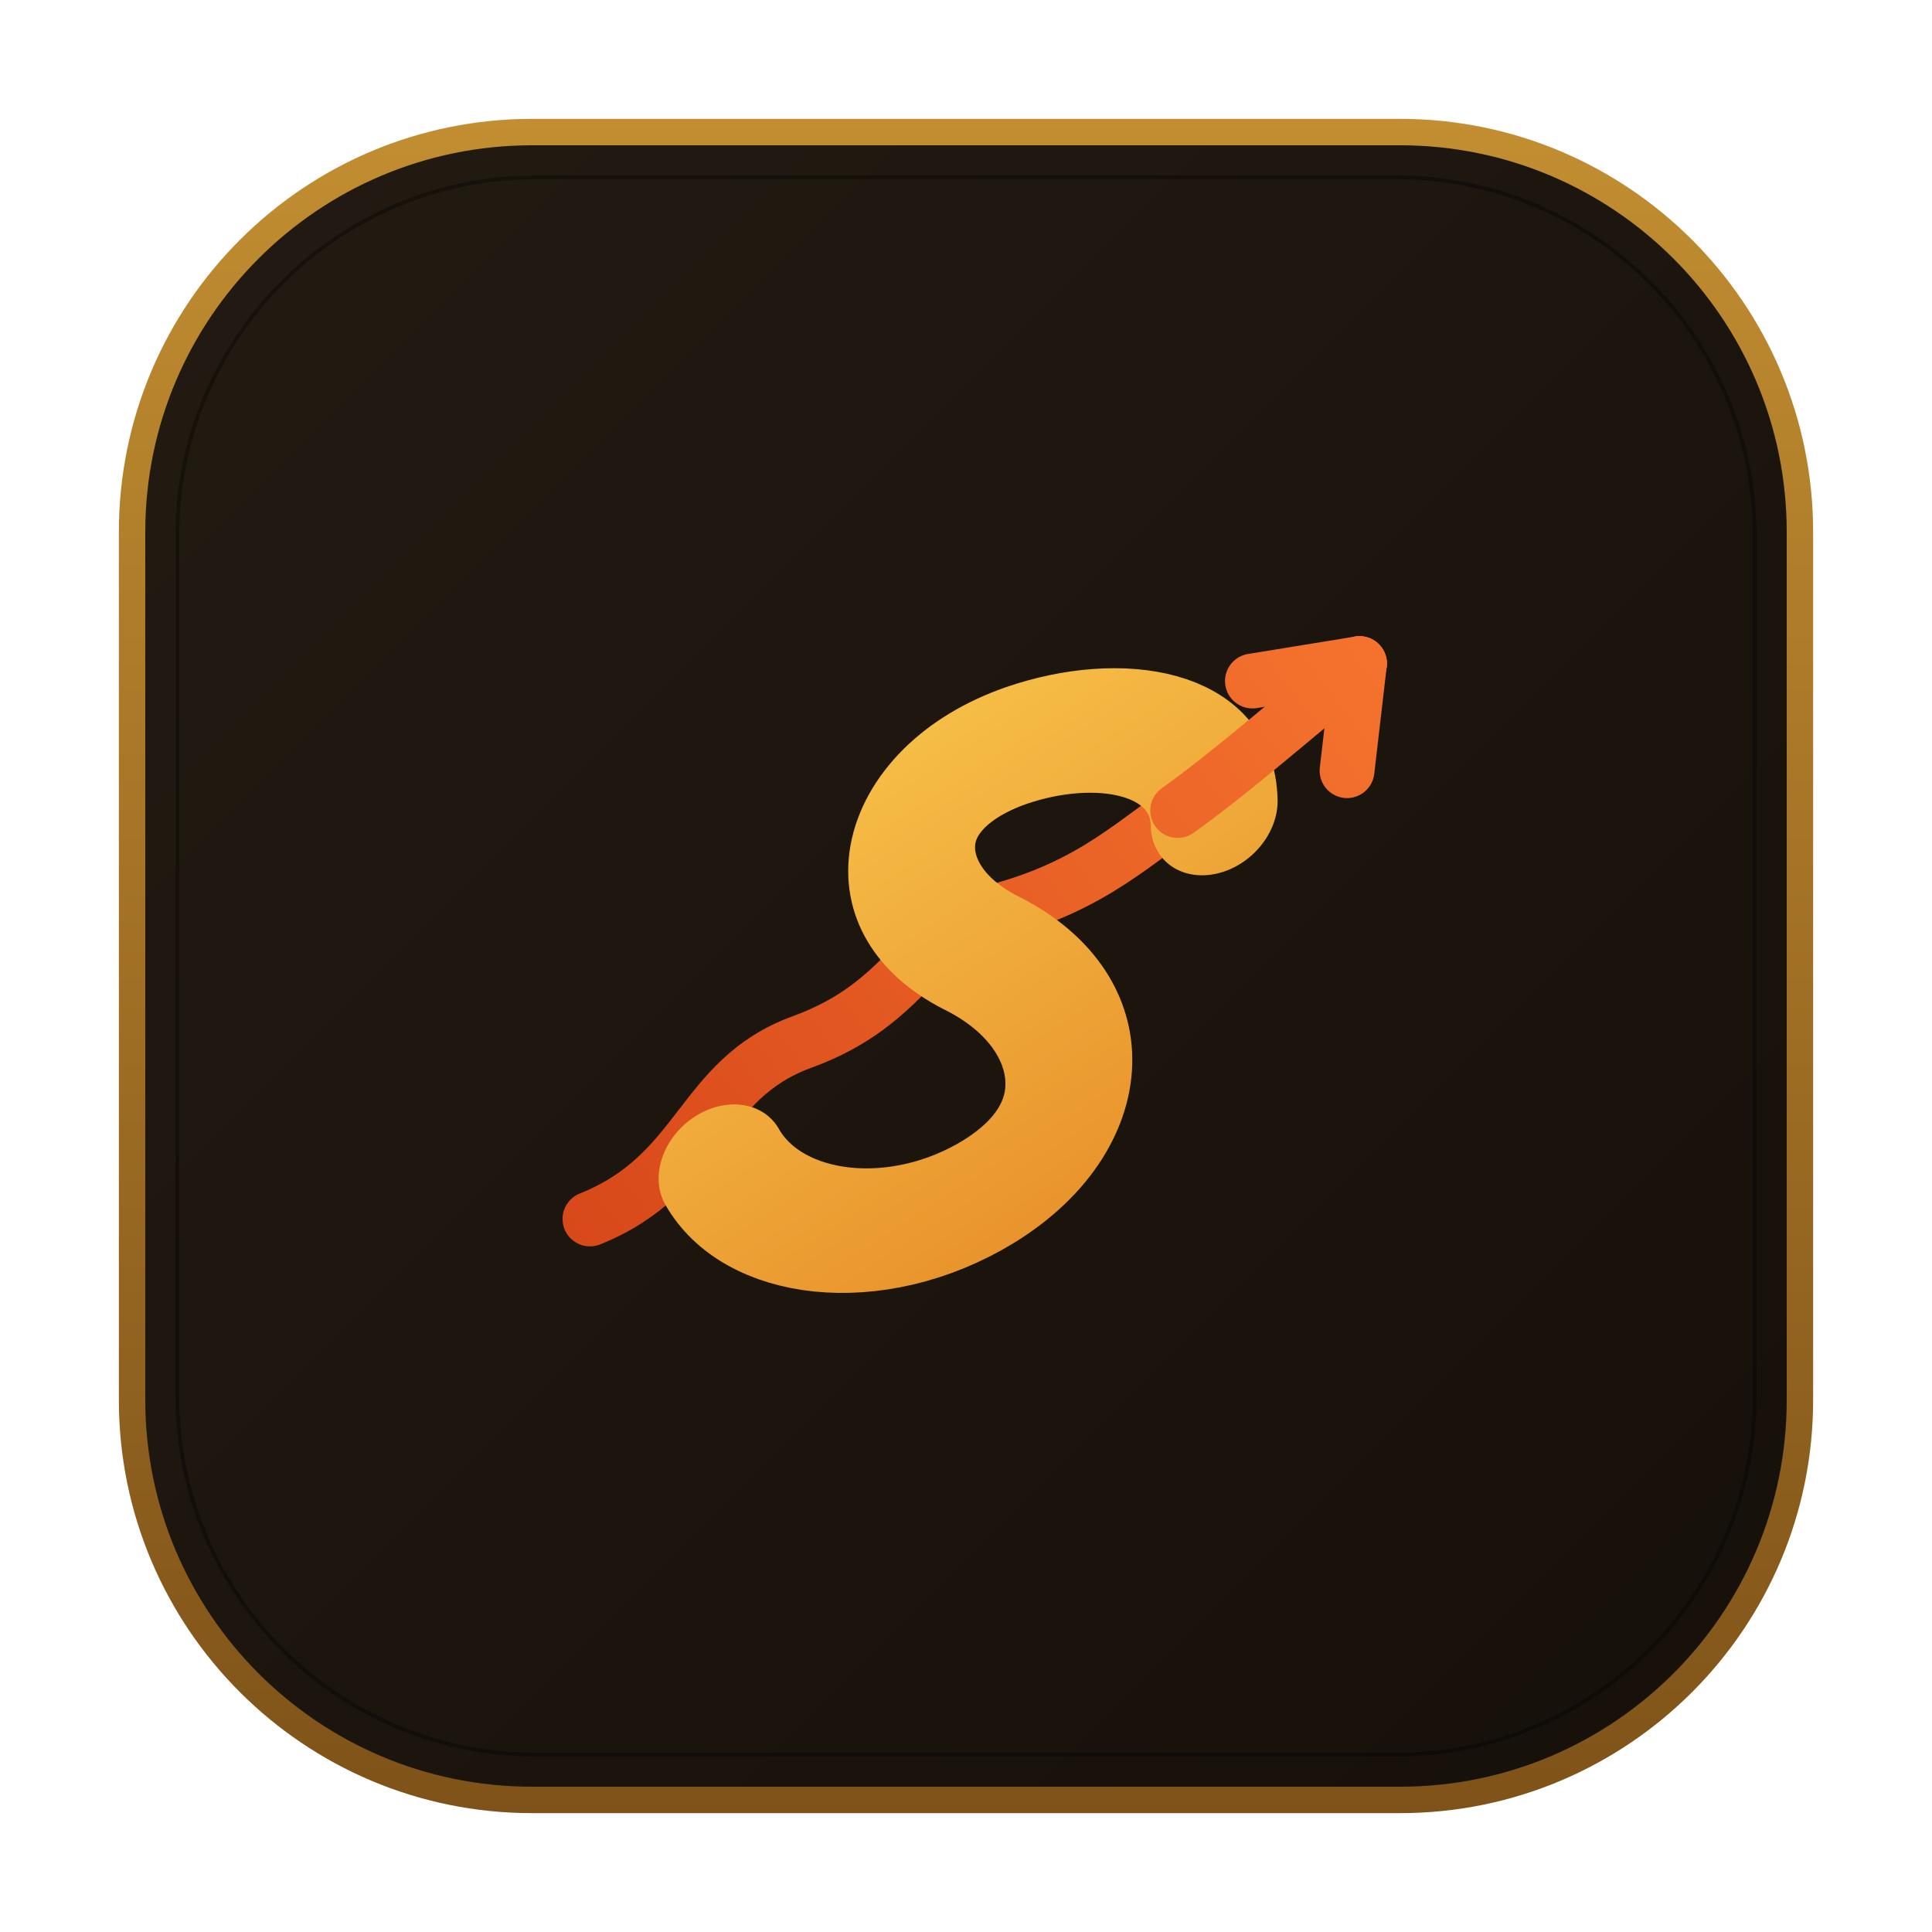
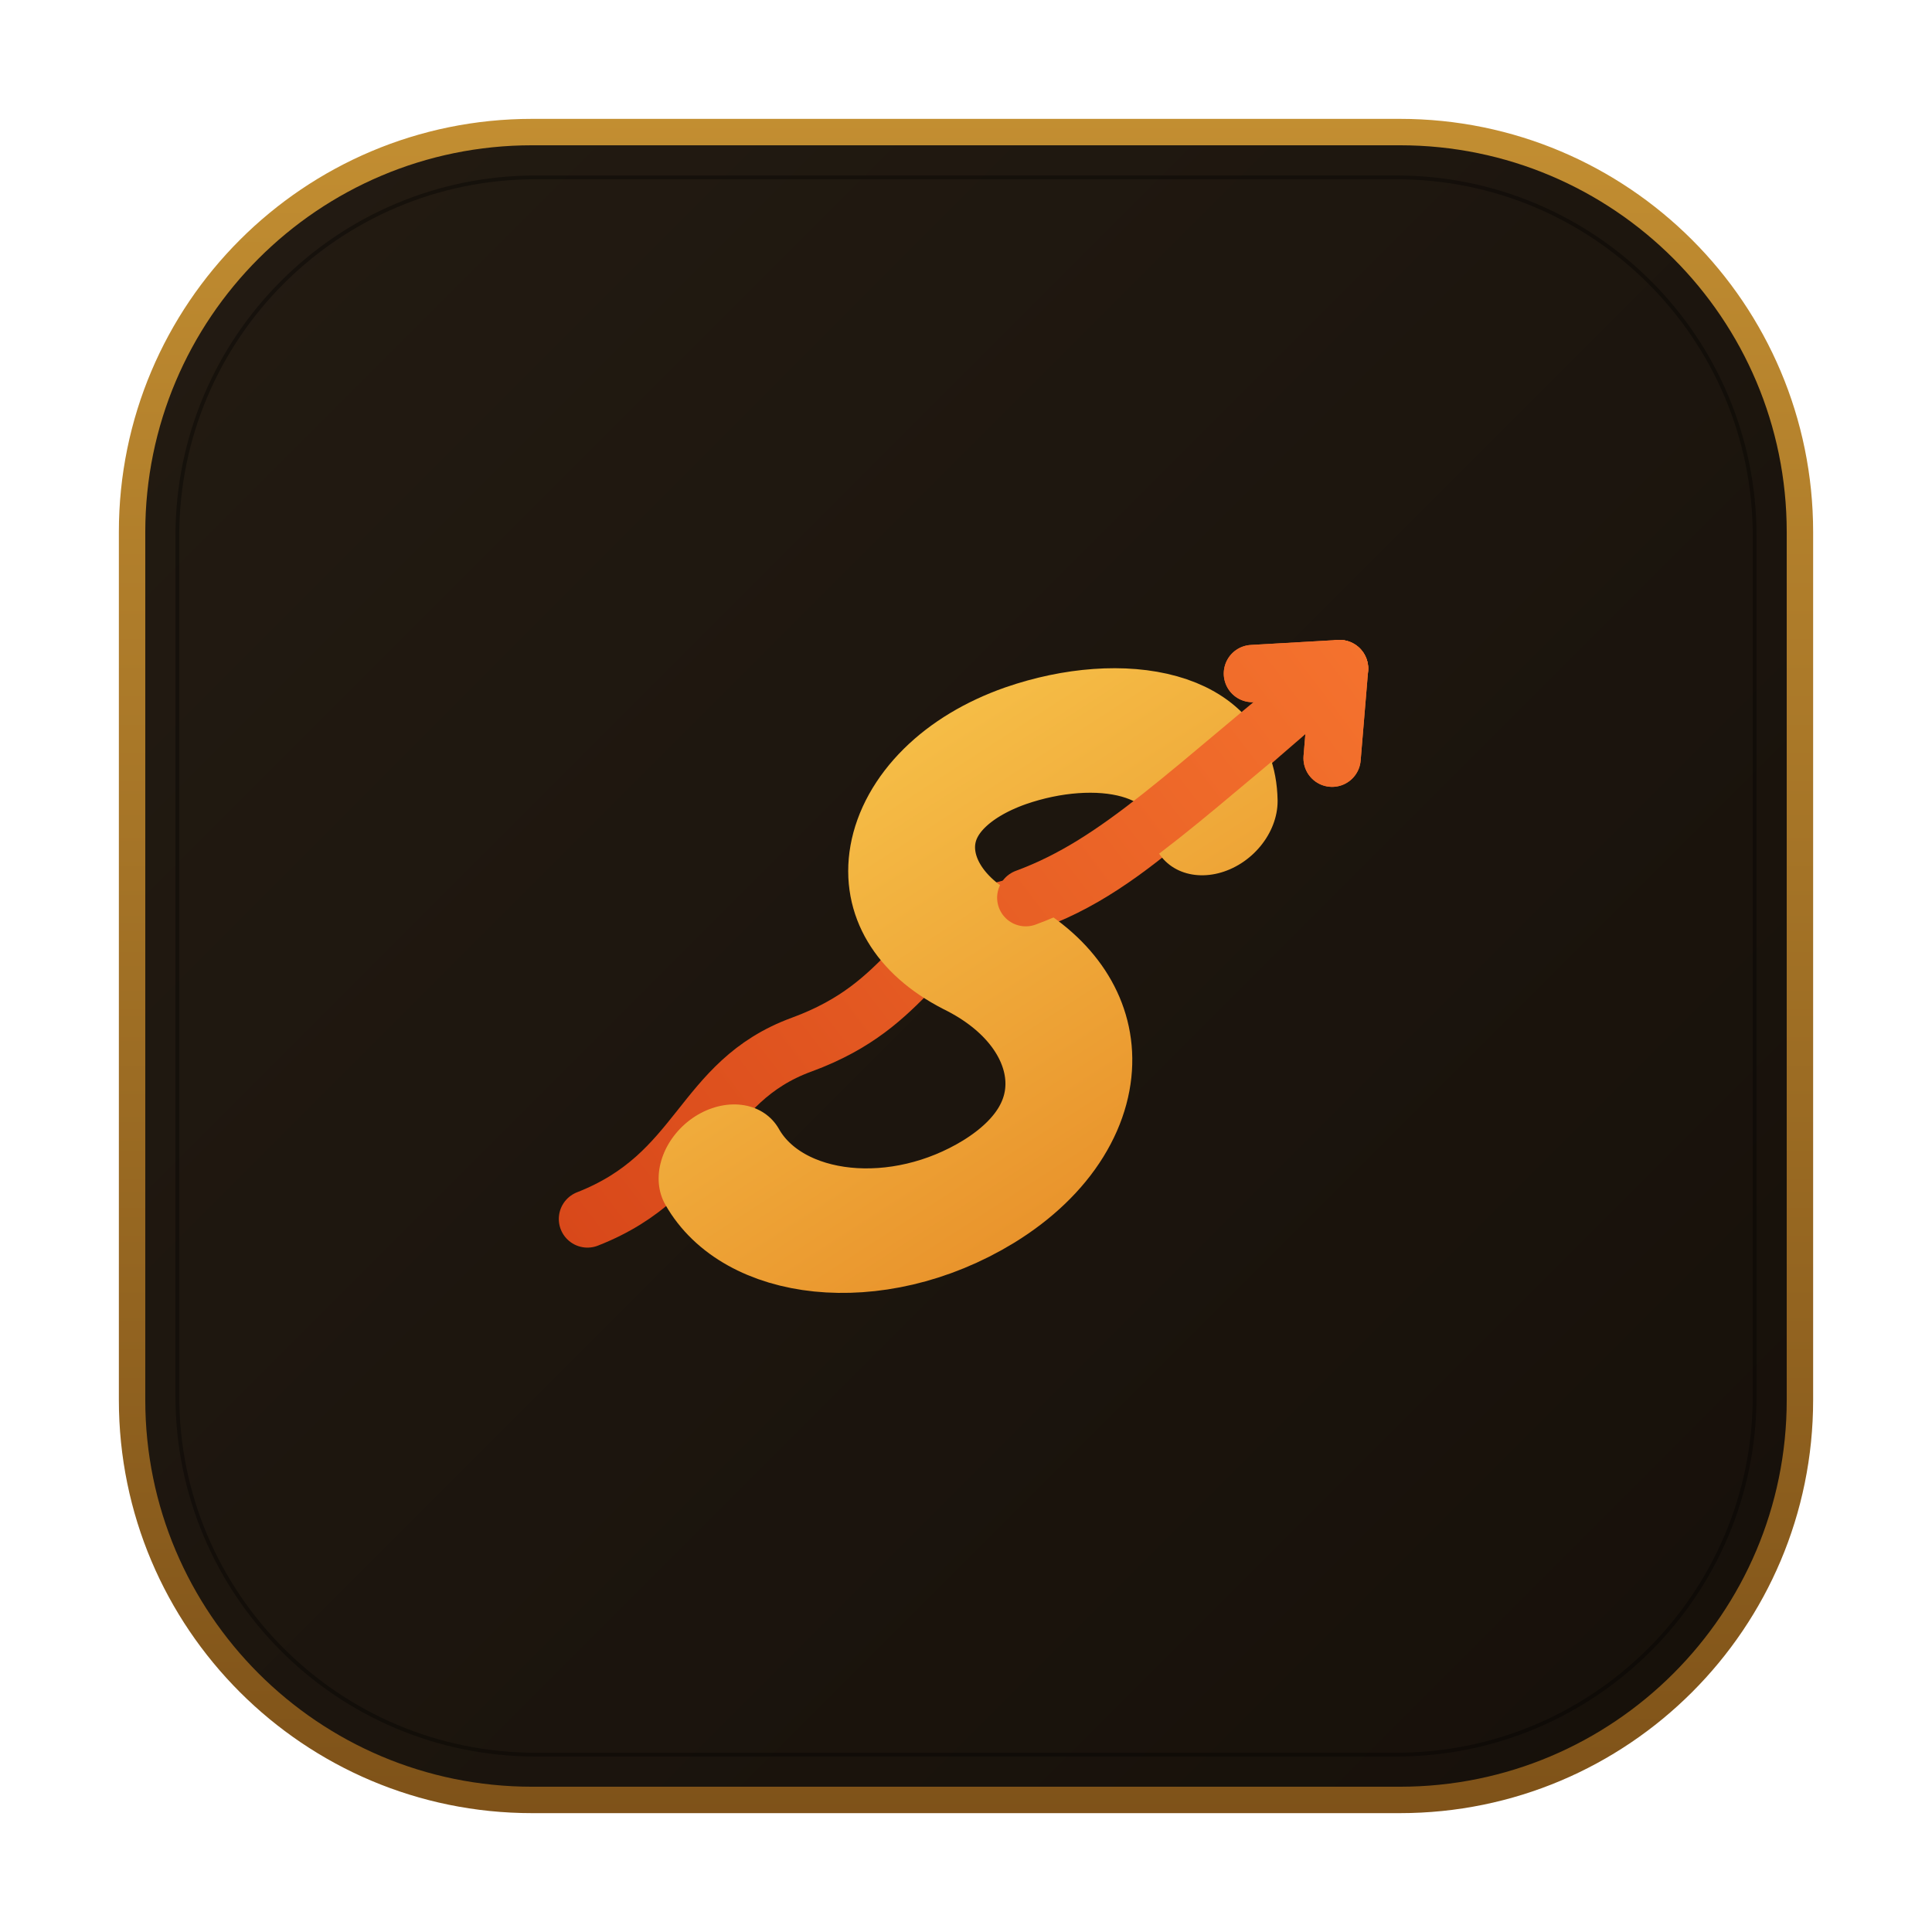
<svg xmlns="http://www.w3.org/2000/svg" width="1024" height="1024" viewBox="0 0 1024 1024">
  <defs>
    <linearGradient id="badge" x1="0" y1="0" x2="1024" y2="1024" gradientUnits="userSpaceOnUse">
      <stop offset="0" stop-color="#241C13" />
      <stop offset="1" stop-color="#150F09" />
    </linearGradient>
    <linearGradient id="g" x1="330" y1="270" x2="700" y2="770" gradientUnits="userSpaceOnUse">
      <stop offset="0" stop-color="#F8C64C" />
      <stop offset="1" stop-color="#E68A26" />
    </linearGradient>
    <linearGradient id="a" x1="200" y1="730" x2="850" y2="235" gradientUnits="userSpaceOnUse">
      <stop offset="0" stop-color="#D8481A" />
      <stop offset="1" stop-color="#F5732E" />
    </linearGradient>
    <linearGradient id="ring" x1="0" y1="0" x2="0" y2="1024" gradientUnits="userSpaceOnUse">
      <stop offset="0" stop-color="#C79233" />
      <stop offset="1" stop-color="#7A4E17" />
    </linearGradient>
  </defs>
  <rect x="70" y="70" width="884" height="884" rx="212" ry="212" fill="url(#badge)" />
  <rect x="70" y="70" width="884" height="884" rx="212" ry="212" fill="none" stroke="url(#ring)" stroke-width="14" />
  <rect x="94" y="94" width="836" height="836" rx="190" ry="190" fill="none" stroke="#000" stroke-opacity="0.35" stroke-width="2" />
  <g transform="translate(512 522) scale(0.66) translate(-512 -512)">
-     <path d="M 210 700 C 300 664 298 588 380 558 C 468 526 470 470 540 452 C 616 431 648 396 694 366" fill="none" stroke="url(#a)" stroke-width="44" stroke-linecap="round" />
+     <path d="M 208 700 C 300 664 298 590 380 560 C 470 527 470 470 542 452 C 636 428 690 356 812 258" fill="none" stroke="url(#a)" stroke-width="46" stroke-linecap="round" stroke-linejoin="round" />
+     <path d="M 742 262 L 812 258 L 806 330" fill="none" stroke="url(#a)" stroke-width="46" stroke-linecap="round" stroke-linejoin="round" />
    <g transform="translate(96 0) skewX(-11)">
      <path d="M 688 374 C 674 308 588 294 518 320 C 428 354 428 442 522 486 C 620 530 646 622 566 678 C 494 728 392 716 348 658" fill="none" stroke="url(#g)" stroke-width="100" stroke-linecap="round" stroke-linejoin="round" />
    </g>
-     <path d="M 682 372 C 724 342 772 300 828 254" fill="none" stroke="url(#a)" stroke-width="44" stroke-linecap="round" />
-     <path d="M 828 254 L 742 268" fill="none" stroke="url(#a)" stroke-width="44" stroke-linecap="round" />
-     <path d="M 828 254 L 818 340" fill="none" stroke="url(#a)" stroke-width="44" stroke-linecap="round" />
+     <path d="M 560 442 C 636 414 690 356 812 258" fill="none" stroke="url(#a)" stroke-width="46" stroke-linecap="round" stroke-linejoin="round" />
+     <path d="M 742 262 L 812 258 L 806 330" fill="none" stroke="url(#a)" stroke-width="46" stroke-linecap="round" stroke-linejoin="round" />
  </g>
</svg>
